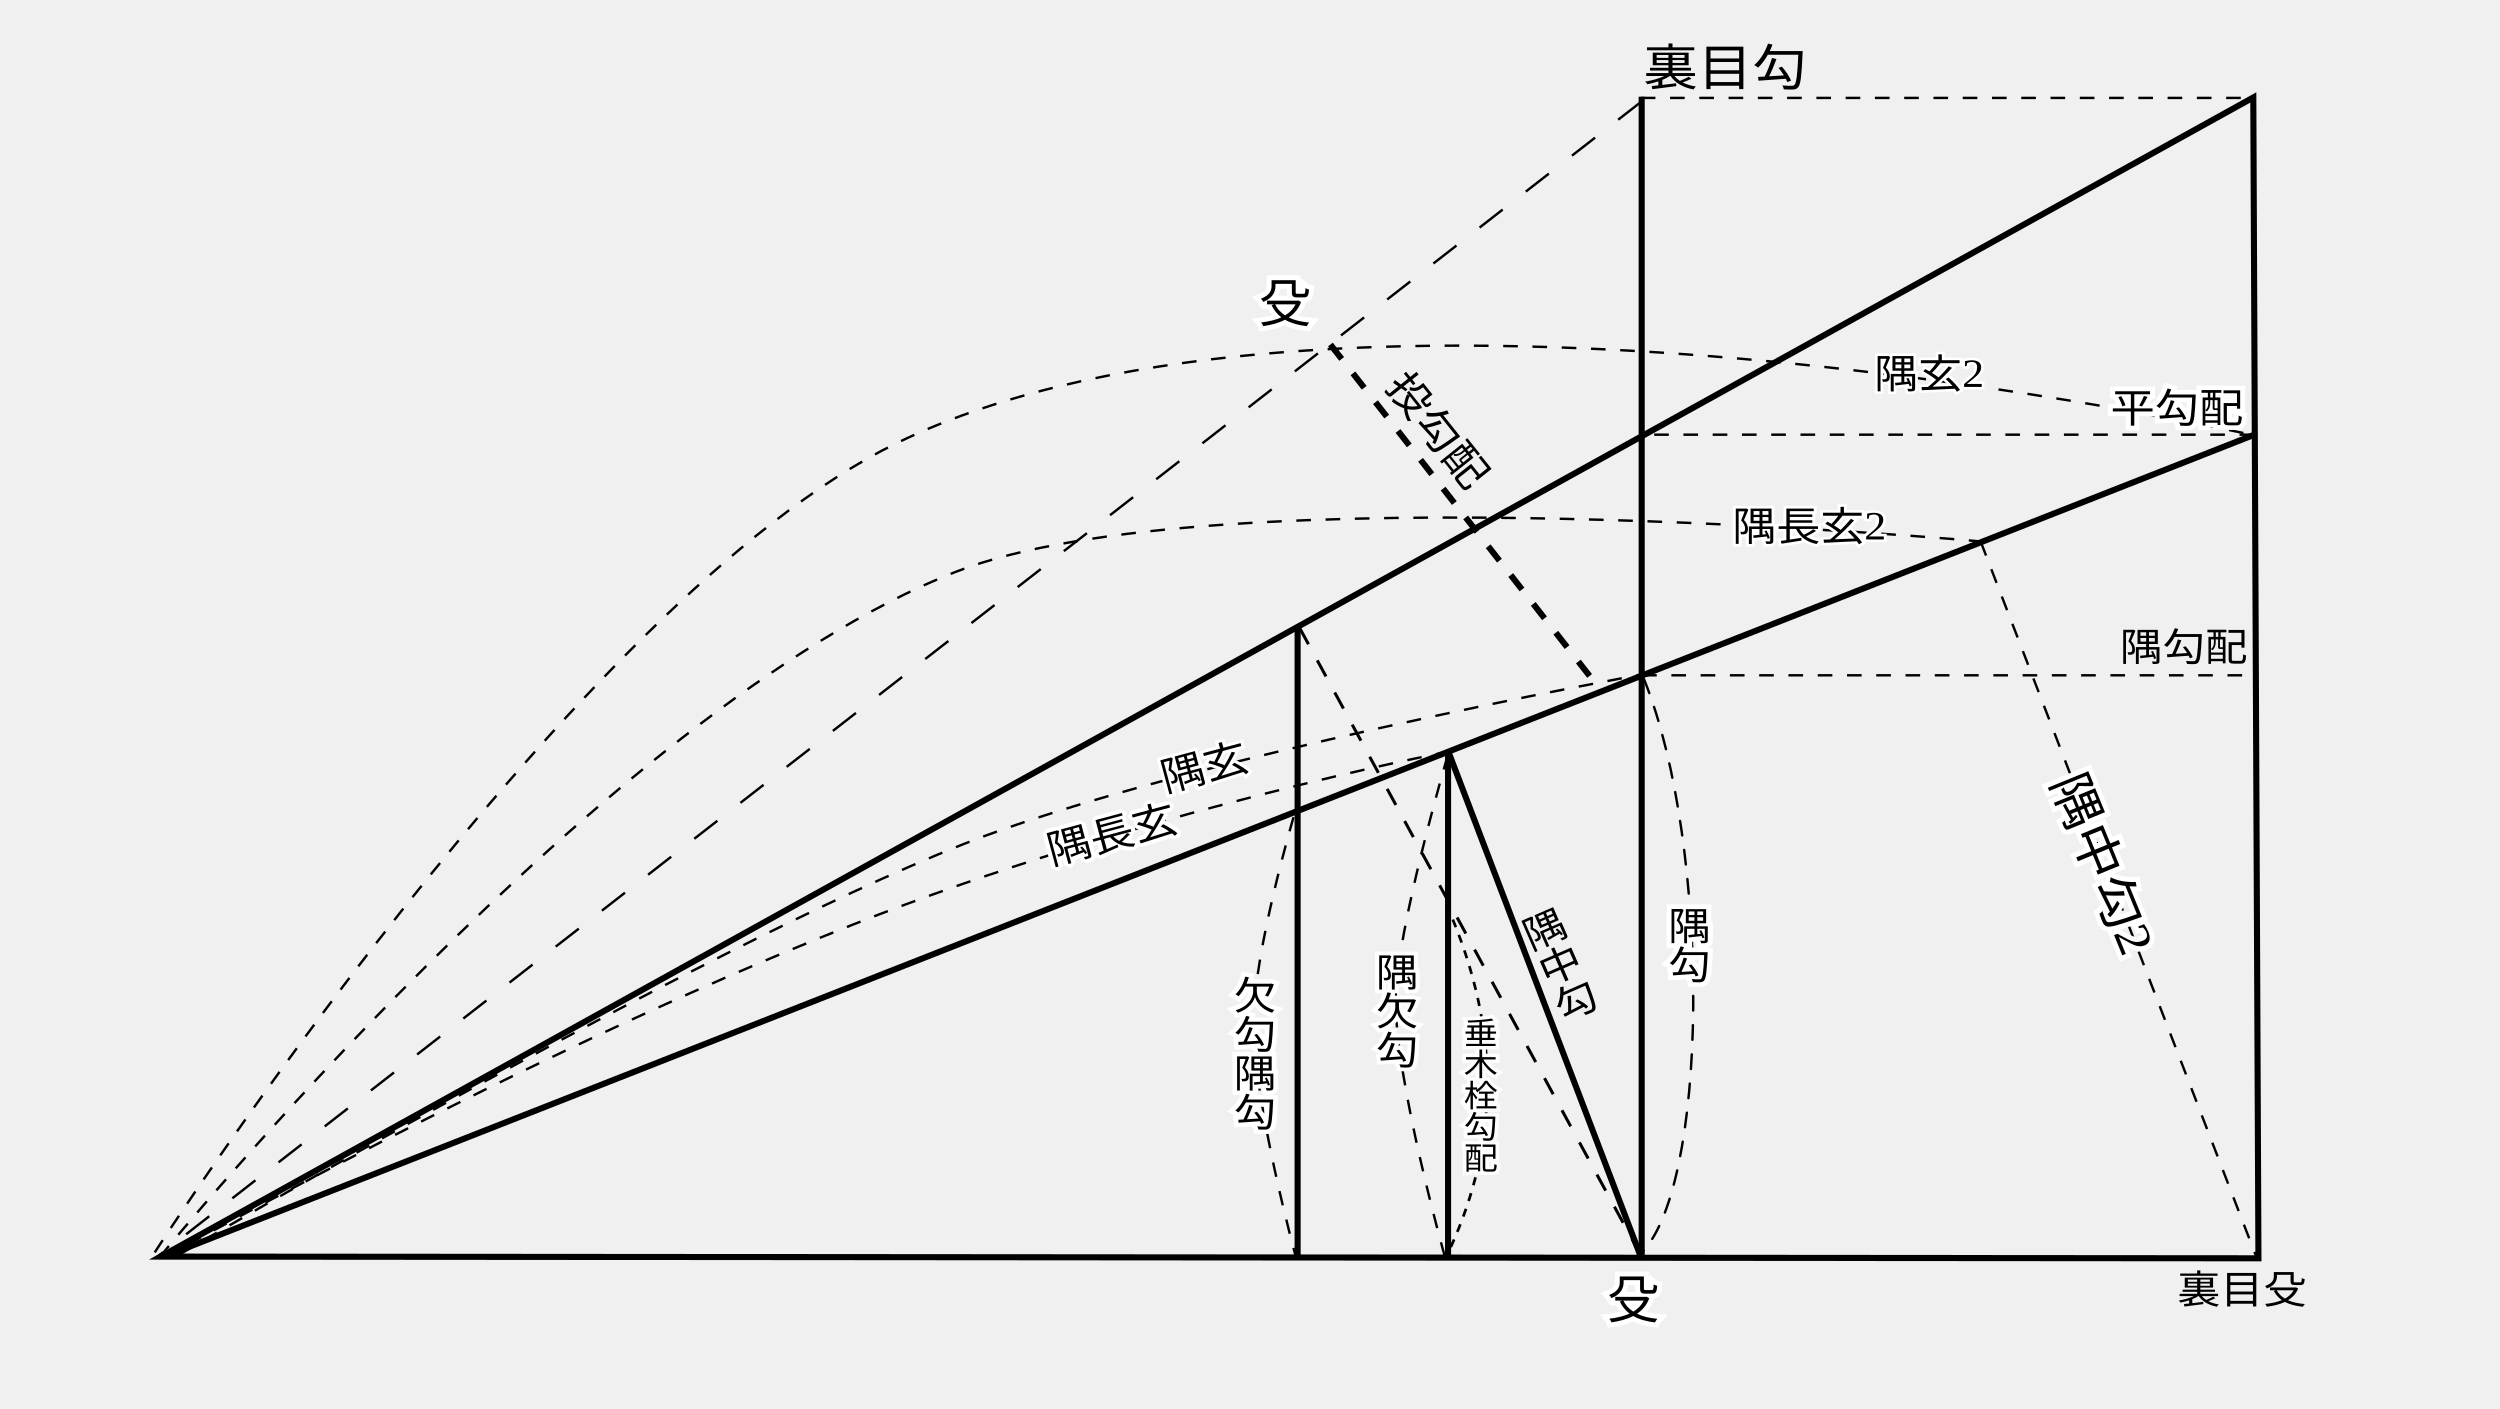
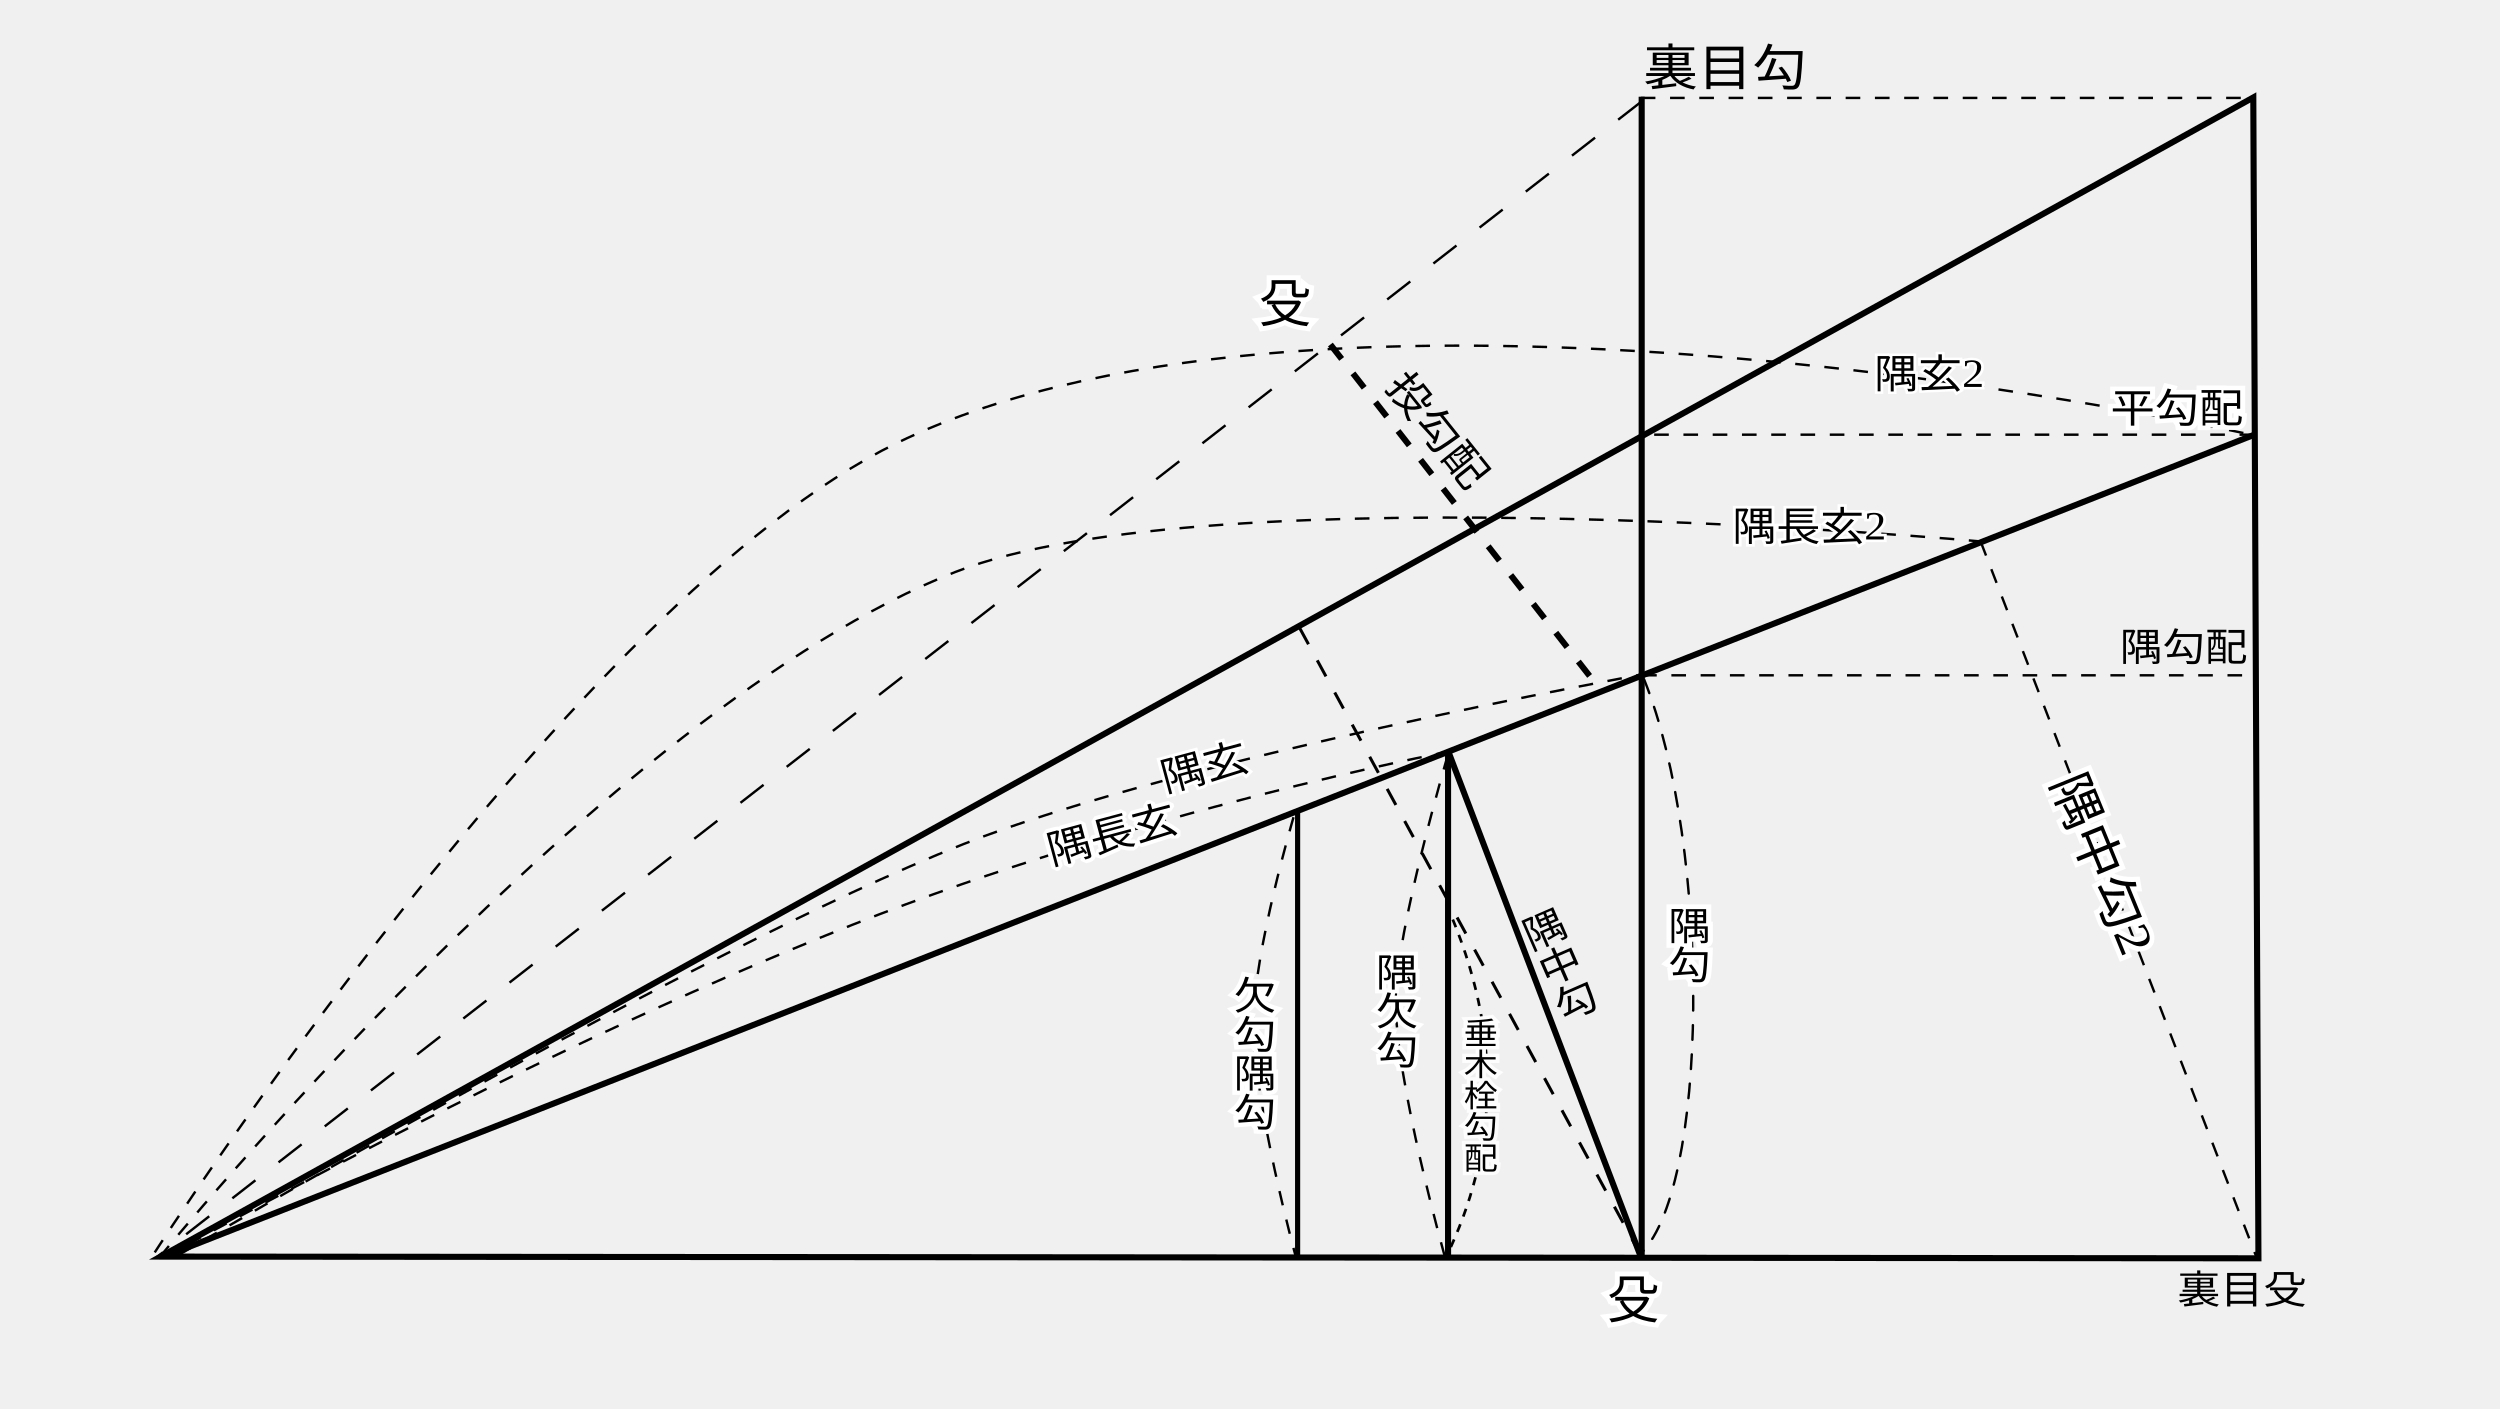
<svg xmlns="http://www.w3.org/2000/svg" width="820" height="462" viewBox="0 0 820 462" version="1.1" id="svg1" xml:space="preserve">
  <defs id="defs1" />
  <g id="layer3" style="display:inline">
    <path style="fill:none;stroke:#000000;stroke-width:2;stroke-dasharray:none;stroke-opacity:1" d="M 52.712,412.16 740.766,412.721 739.084,31.963 Z" id="path1" />
    <path style="fill:none;stroke:#000000;stroke-width:2;stroke-dasharray:none;stroke-opacity:1" d="M 739.084,142.714 54.955,411.739 v 0 0" id="path2" />
    <path style="fill:none;stroke:#000000;stroke-width:2;stroke-dasharray:none;stroke-opacity:1" d="M 538.472,31.721 V 412.776" id="path3" />
-     <path style="fill:none;stroke:#000000;stroke-width:2;stroke-dasharray:none;stroke-opacity:1" d="M 425.618,412.16 V 206.22" id="path4" />
+     <path style="fill:none;stroke:#000000;stroke-width:1.688;stroke-dasharray:none;stroke-opacity:1" d="M 425.618,412.16 V 265.5" id="path4" />
    <path style="fill:none;stroke:#000000;stroke-width:2;stroke-dasharray:none;stroke-opacity:1" d="M 474.965,246.455 V 412.721" id="path6" />
    <path style="fill:none;stroke:#000000;stroke-width:2;stroke-dasharray:none;stroke-opacity:1" d="m 475.246,247.016 62.805,164.864" id="path7" />
    <path style="fill:none;stroke:#000000;stroke-width:1;stroke-dasharray:6,6;stroke-opacity:1;stroke-dashoffset:0" d="m 426.319,206.045 112.004,205.938" id="path8" />
    <path style="fill:none;stroke:#000000;stroke-width:0.8;stroke-dasharray:4.8,4.8;stroke-opacity:1;stroke-dashoffset:0" d="m 649.695,177.739 90.505,234.838" id="path9" />
    <path style="fill:none;stroke:#000000;stroke-width:0.8;stroke-dasharray:4.8, 4.8;stroke-dashoffset:0;stroke-opacity:1" d="m 538.175,32.118 200.539,-1e-6" id="path10" />
    <path style="fill:none;stroke:#000000;stroke-width:0.8;stroke-dasharray:9.6,9.6;stroke-dashoffset:0;stroke-opacity:1" d="M 538.331,33.365 51.415,412.335" id="path11" />
    <path style="fill:none;stroke:#000000;stroke-width:0.8;stroke-dasharray:4.8, 4.8;stroke-dashoffset:0;stroke-opacity:1" d="M 739.364,142.574 H 538.752" id="path12" />
    <path style="fill:none;stroke:#000000;stroke-width:0.8;stroke-dasharray:4.8, 4.8;stroke-dashoffset:0;stroke-opacity:1" d="M 538.612,221.501 H 739.925" id="path13" />
    <path style="fill:none;stroke:#000000;stroke-width:2;stroke-dasharray:6,6;stroke-dashoffset:0;stroke-opacity:1" d="m 436.368,113.008 89.018,113.801" id="path15" />
    <text xml:space="preserve" style="font-size:17.079px;text-align:start;writing-mode:lr-tb;direction:ltr;text-anchor:start;fill:#000000;stroke-width:1.423" x="515.558" y="29.29" id="text1" transform="scale(1.045507,0.9564739)">
      <tspan id="tspan1" x="515.558" y="29.29" style="stroke-width:1.423">裏目勾</tspan>
    </text>
    <text xml:space="preserve" style="font-size:13.488px;text-align:start;writing-mode:lr-tb;direction:ltr;text-anchor:start;fill:#000000;stroke-width:1.124" x="683.079" y="447.016" id="text1-88" transform="scale(1.045507,0.9564739)">
      <tspan id="tspan1-2" x="683.079" y="447.016" style="stroke-width:1.124">裏目殳</tspan>
    </text>
    <path style="fill:none;stroke:#000000;stroke-width:0.9;stroke-dasharray:2.7, 2.7;stroke-dashoffset:0;stroke-opacity:1;paint-order:markers stroke fill" d="m 474.404,296.643 c 19.64,44.234 16.178,81.73 0,115.517" id="path17" />
    <text xml:space="preserve" style="font-size:17.079px;text-align:start;writing-mode:lr-tb;direction:ltr;text-anchor:start;fill:#000000;stroke:#ffffff;stroke-width:3.223;stroke-dasharray:none;stroke-opacity:1;paint-order:markers stroke fill" x="470.73" y="-548.95" id="text1-8-7" transform="matrix(0.3959932,0.9676124,-0.8852129,0.3622714,0,0)">
      <tspan id="tspan1-8-4" x="470.73" y="-548.95" style="stroke:#ffffff;stroke-width:3.223;stroke-dasharray:none;stroke-opacity:1;paint-order:markers stroke fill">隅中勾2</tspan>
    </text>
    <text xml:space="preserve" style="font-size:14.048px;text-align:start;writing-mode:lr-tb;direction:ltr;text-anchor:start;fill:#000000;stroke-width:1.171" x="365.706" y="-288.328" id="text1-8-6" transform="matrix(0.652172,0.8171635,-0.7475758,0.5966346,0,0)">
      <tspan id="tspan1-8-18" x="365.706" y="-288.328" style="stroke-width:1.171">投勾配</tspan>
    </text>
    <text xml:space="preserve" style="font-size:13.339px;text-align:start;writing-mode:lr-tb;direction:ltr;text-anchor:start;fill:#000000;stroke-width:1.112" x="665.065" y="226.642" id="text1-8-5" transform="scale(1.045507,0.9564739)">
      <tspan id="tspan1-8-1" x="665.065" y="226.642" style="stroke-width:1.112">隅勾配</tspan>
    </text>
    <text xml:space="preserve" style="font-size:10.709px;text-align:start;writing-mode:tb-rl;direction:ltr;text-anchor:start;fill:#000000;stroke-width:2.392;stroke-dasharray:none;stroke:#fdfdfd;stroke-opacity:1;paint-order:markers stroke fill" x="464.568" y="348.752" id="text1-8-5-5-6" transform="scale(1.045507,0.9564739)">
      <tspan id="tspan1-8-1-2-5" x="464.568" y="348.752" style="writing-mode:tb-rl;stroke-width:2.392;stroke-dasharray:none;stroke:#fdfdfd;stroke-opacity:1;paint-order:markers stroke fill">垂木栓勾配</tspan>
    </text>
    <text xml:space="preserve" style="font-size:13.339px;text-align:start;writing-mode:tb-rl;direction:ltr;text-anchor:start;fill:#000000;stroke-width:1.112" x="327.412" y="497.131" id="text1-8-5-5-9" transform="matrix(0.958137,-0.4183994,0.3827695,0.8765443,0,0)">
      <tspan id="tspan1-8-1-2-3" x="327.412" y="497.131" style="writing-mode:tb-rl;stroke-width:1.112">隅中勾</tspan>
    </text>
    <text xml:space="preserve" style="font-style:normal;font-variant:normal;font-weight:normal;font-stretch:normal;font-size:17.079px;font-family:sans-serif;-inkscape-font-specification:'sans-serif, Normal';font-variant-ligatures:normal;font-variant-caps:normal;font-variant-numeric:normal;font-variant-east-asian:normal;text-align:start;writing-mode:lr-tb;direction:ltr;text-anchor:start;fill:#000000;stroke:#ffffff;stroke-width:3.223;paint-order:markers stroke fill" x="527.116" y="432.347" id="text2">
      <tspan x="527.116" y="432.347" id="tspan3">殳</tspan>
    </text>
    <text xml:space="preserve" style="font-style:normal;font-variant:normal;font-weight:normal;font-stretch:normal;font-size:17.079px;font-family:sans-serif;-inkscape-font-specification:'sans-serif, Normal';font-variant-ligatures:normal;font-variant-caps:normal;font-variant-numeric:normal;font-variant-east-asian:normal;text-align:start;writing-mode:lr-tb;direction:ltr;text-anchor:start;display:inline;fill:#000000;stroke:#ffffff;stroke-width:3.223;paint-order:markers stroke fill" x="412.907" y="105.577" id="text2-7">
      <tspan x="412.907" y="105.577" id="tspan3-6">殳</tspan>
    </text>
    <path style="fill:none;stroke:#000000;stroke-width:0.8;stroke-dasharray:4.8, 4.8" d="m 53.133,412.475 c 2.147,0 113.584,-64.474 226.209,-109.045 95.334,-37.728 194.893,-56.699 194.893,-56.699" id="path5" />
    <path style="fill:none;stroke:#000000;stroke-width:0.8;stroke-dasharray:4.8, 4.8" d="m 58.685,411.586 c 0,0 168.098,-99.322 257.301,-134.709 70.726,-28.056 222.486,-55.62 222.486,-55.62" id="path16" />
    <path style="fill:none;stroke:#000000;stroke-width:0.8;stroke-dasharray:4.8, 4.8" d="m 52.34,412.379 c 0,0 146.197,-179.695 260.93,-224.736 84.584,-33.205 337.02,-10.003 337.02,-10.003" id="path18" />
    <path style="fill:none;stroke:#000000;stroke-width:0.8;stroke-dasharray:4.8, 4.8" d="m 50.754,410.793 c 0,0 137.612,-213.9 243.405,-265.471 144.352,-70.367 444.951,-2.575 444.951,-2.575" id="path19" />
    <path style="fill:none;stroke:#000000;stroke-width:0.8;stroke-dasharray:4.8,4.8;stroke-dashoffset:0" d="m 424.275,268.046 c 0,0 -12.915,43.978 -13.111,66.604 -0.228,26.32 13.904,77.728 13.904,77.728" id="path20" />
    <path style="display:inline;fill:none;stroke:#000000;stroke-width:0.8;stroke-dasharray:4.8, 4.8;stroke-dashoffset:0" d="m 474.855,247.766 c 0,0 -16.88,57.459 -17.076,80.086 -0.228,26.32 16.283,84.866 16.283,84.866" id="path20-8" />
    <path style="display:inline;fill:none;stroke:#000000;stroke-width:0.8;stroke-linecap:round;stroke-linejoin:bevel;stroke-miterlimit:3.9;stroke-dasharray:4.8, 4.8;stroke-dashoffset:0;stroke-opacity:1;paint-order:markers stroke fill" d="m 539.265,222.843 c 22.205,55.116 21.412,169.313 -1.983,189.139" id="path14" />
    <text xml:space="preserve" style="display:inline;font-size:13.792px;text-align:start;writing-mode:lr-tb;direction:ltr;text-anchor:start;fill:#000000;stroke-width:2.049;stroke:#ffffff;stroke-opacity:1;stroke-dasharray:none;paint-order:stroke markers fill" x="288.799" y="365.868" id="text1-8-9-49" transform="matrix(1.009882,-0.2705971,0.2475537,0.9238829,0,0)">
      <tspan id="tspan1-8-5-0" x="288.799" y="365.868" style="stroke-width:2.049;stroke:#ffffff;stroke-opacity:1;stroke-dasharray:none;paint-order:stroke markers fill">隅玄</tspan>
    </text>
    <text xml:space="preserve" style="display:inline;font-size:13.792px;text-align:start;writing-mode:lr-tb;direction:ltr;text-anchor:start;fill:#000000;stroke-width:1.849;stroke:#ffffff;stroke-opacity:1;stroke-dasharray:none;paint-order:stroke markers fill" x="543.481" y="185.433" id="text1-8-9-4" transform="scale(1.045507,0.9564739)">
      <tspan x="543.481" y="185.433" style="stroke-width:1.849;stroke:#ffffff;stroke-opacity:1;stroke-dasharray:none;paint-order:stroke markers fill" id="tspan2">隅長玄2</tspan>
    </text>
    <text xml:space="preserve" style="display:inline;font-size:13.339px;text-align:start;writing-mode:tb-rl;direction:ltr;text-anchor:start;fill:#000000;fill-opacity:1;stroke:#ffffff;stroke-width:3;stroke-dasharray:none;stroke-opacity:1;paint-order:markers stroke fill" x="393.729" y="334.51" id="text1-8-5-5-4" transform="scale(1.045507,0.9564739)">
      <tspan id="tspan1-8-1-2-2" x="393.729" y="334.51" style="writing-mode:tb-rl;fill:#000000;fill-opacity:1;stroke:#ffffff;stroke-width:3;stroke-dasharray:none;stroke-opacity:1;paint-order:markers stroke fill">欠勾隅勾</tspan>
    </text>
    <text xml:space="preserve" style="display:inline;font-size:13.792px;text-align:start;writing-mode:lr-tb;direction:ltr;text-anchor:start;fill:#000000;fill-opacity:1;stroke:#ffffff;stroke-width:2.7;stroke-linecap:round;stroke-linejoin:bevel;stroke-miterlimit:3.9;stroke-dasharray:none;stroke-opacity:1;paint-order:stroke markers fill" x="248.435" y="379.916" id="text1-8-9-4-3" transform="matrix(1.009882,-0.2705971,0.2475537,0.9238829,0,0)">
      <tspan x="248.435" y="379.916" style="fill:#000000;fill-opacity:1;stroke:#ffffff;stroke-width:2.7;stroke-linecap:round;stroke-linejoin:bevel;stroke-miterlimit:3.9;stroke-dasharray:none;stroke-opacity:1;paint-order:stroke markers fill" id="tspan2-0">隅長玄</tspan>
    </text>
    <text xml:space="preserve" style="display:inline;font-size:13.339px;text-align:start;writing-mode:tb-rl;direction:ltr;text-anchor:start;fill:#000000;stroke-width:2.612;stroke:#ffffff;stroke-opacity:1;stroke-dasharray:none;paint-order:stroke markers fill" x="438.317" y="326.56" id="text1-8-5-5-1" transform="scale(1.045507,0.9564739)">
      <tspan id="tspan1-8-1-2-6" x="438.317" y="326.56" style="writing-mode:tb-rl;stroke-width:2.612;stroke:#ffffff;stroke-opacity:1;stroke-dasharray:none;paint-order:stroke markers fill">隅欠勾</tspan>
    </text>
    <text xml:space="preserve" style="font-size:13.876px;text-align:start;writing-mode:lr-tb;direction:ltr;text-anchor:start;display:inline;fill:#000000;stroke:#ffffff;stroke-width:3.162;stroke-dasharray:none;stroke-opacity:1;paint-order:markers stroke fill" x="662.128" y="144.885" id="text1-8" transform="scale(1.045507,0.9564739)">
      <tspan id="tspan1-8" x="662.128" y="144.885" style="stroke:#ffffff;stroke-width:3.162;stroke-dasharray:none;stroke-opacity:1;paint-order:markers stroke fill">平勾配</tspan>
    </text>
    <text xml:space="preserve" style="font-size:13.792px;text-align:start;writing-mode:lr-tb;direction:ltr;text-anchor:start;display:inline;fill:#000000;stroke:#ffffff;stroke-width:1.749;stroke-dasharray:none;stroke-opacity:1;paint-order:stroke markers fill" x="587.987" y="133.125" id="text1-8-9" transform="scale(1.045507,0.9564739)">
      <tspan id="tspan1-8-5" x="587.987" y="133.125" style="stroke:#ffffff;stroke-width:1.749;stroke-dasharray:none;stroke-opacity:1;paint-order:stroke markers fill">隅玄2</tspan>
    </text>
    <text xml:space="preserve" style="display:inline;font-size:13.339px;text-align:start;writing-mode:tb-rl;direction:ltr;text-anchor:start;fill:#000000;stroke-width:3.212;paint-order:markers stroke fill;stroke:#ffffff;stroke-opacity:1;stroke-dasharray:none" x="530.027" y="310.66" id="text1-8-5-5" transform="scale(1.045507,0.9564739)">
      <tspan id="tspan1-8-1-2" x="530.027" y="310.66" style="writing-mode:tb-rl;stroke-width:3.212;paint-order:markers stroke fill;stroke:#ffffff;stroke-opacity:1;stroke-dasharray:none">隅勾</tspan>
    </text>
  </g>
</svg>
